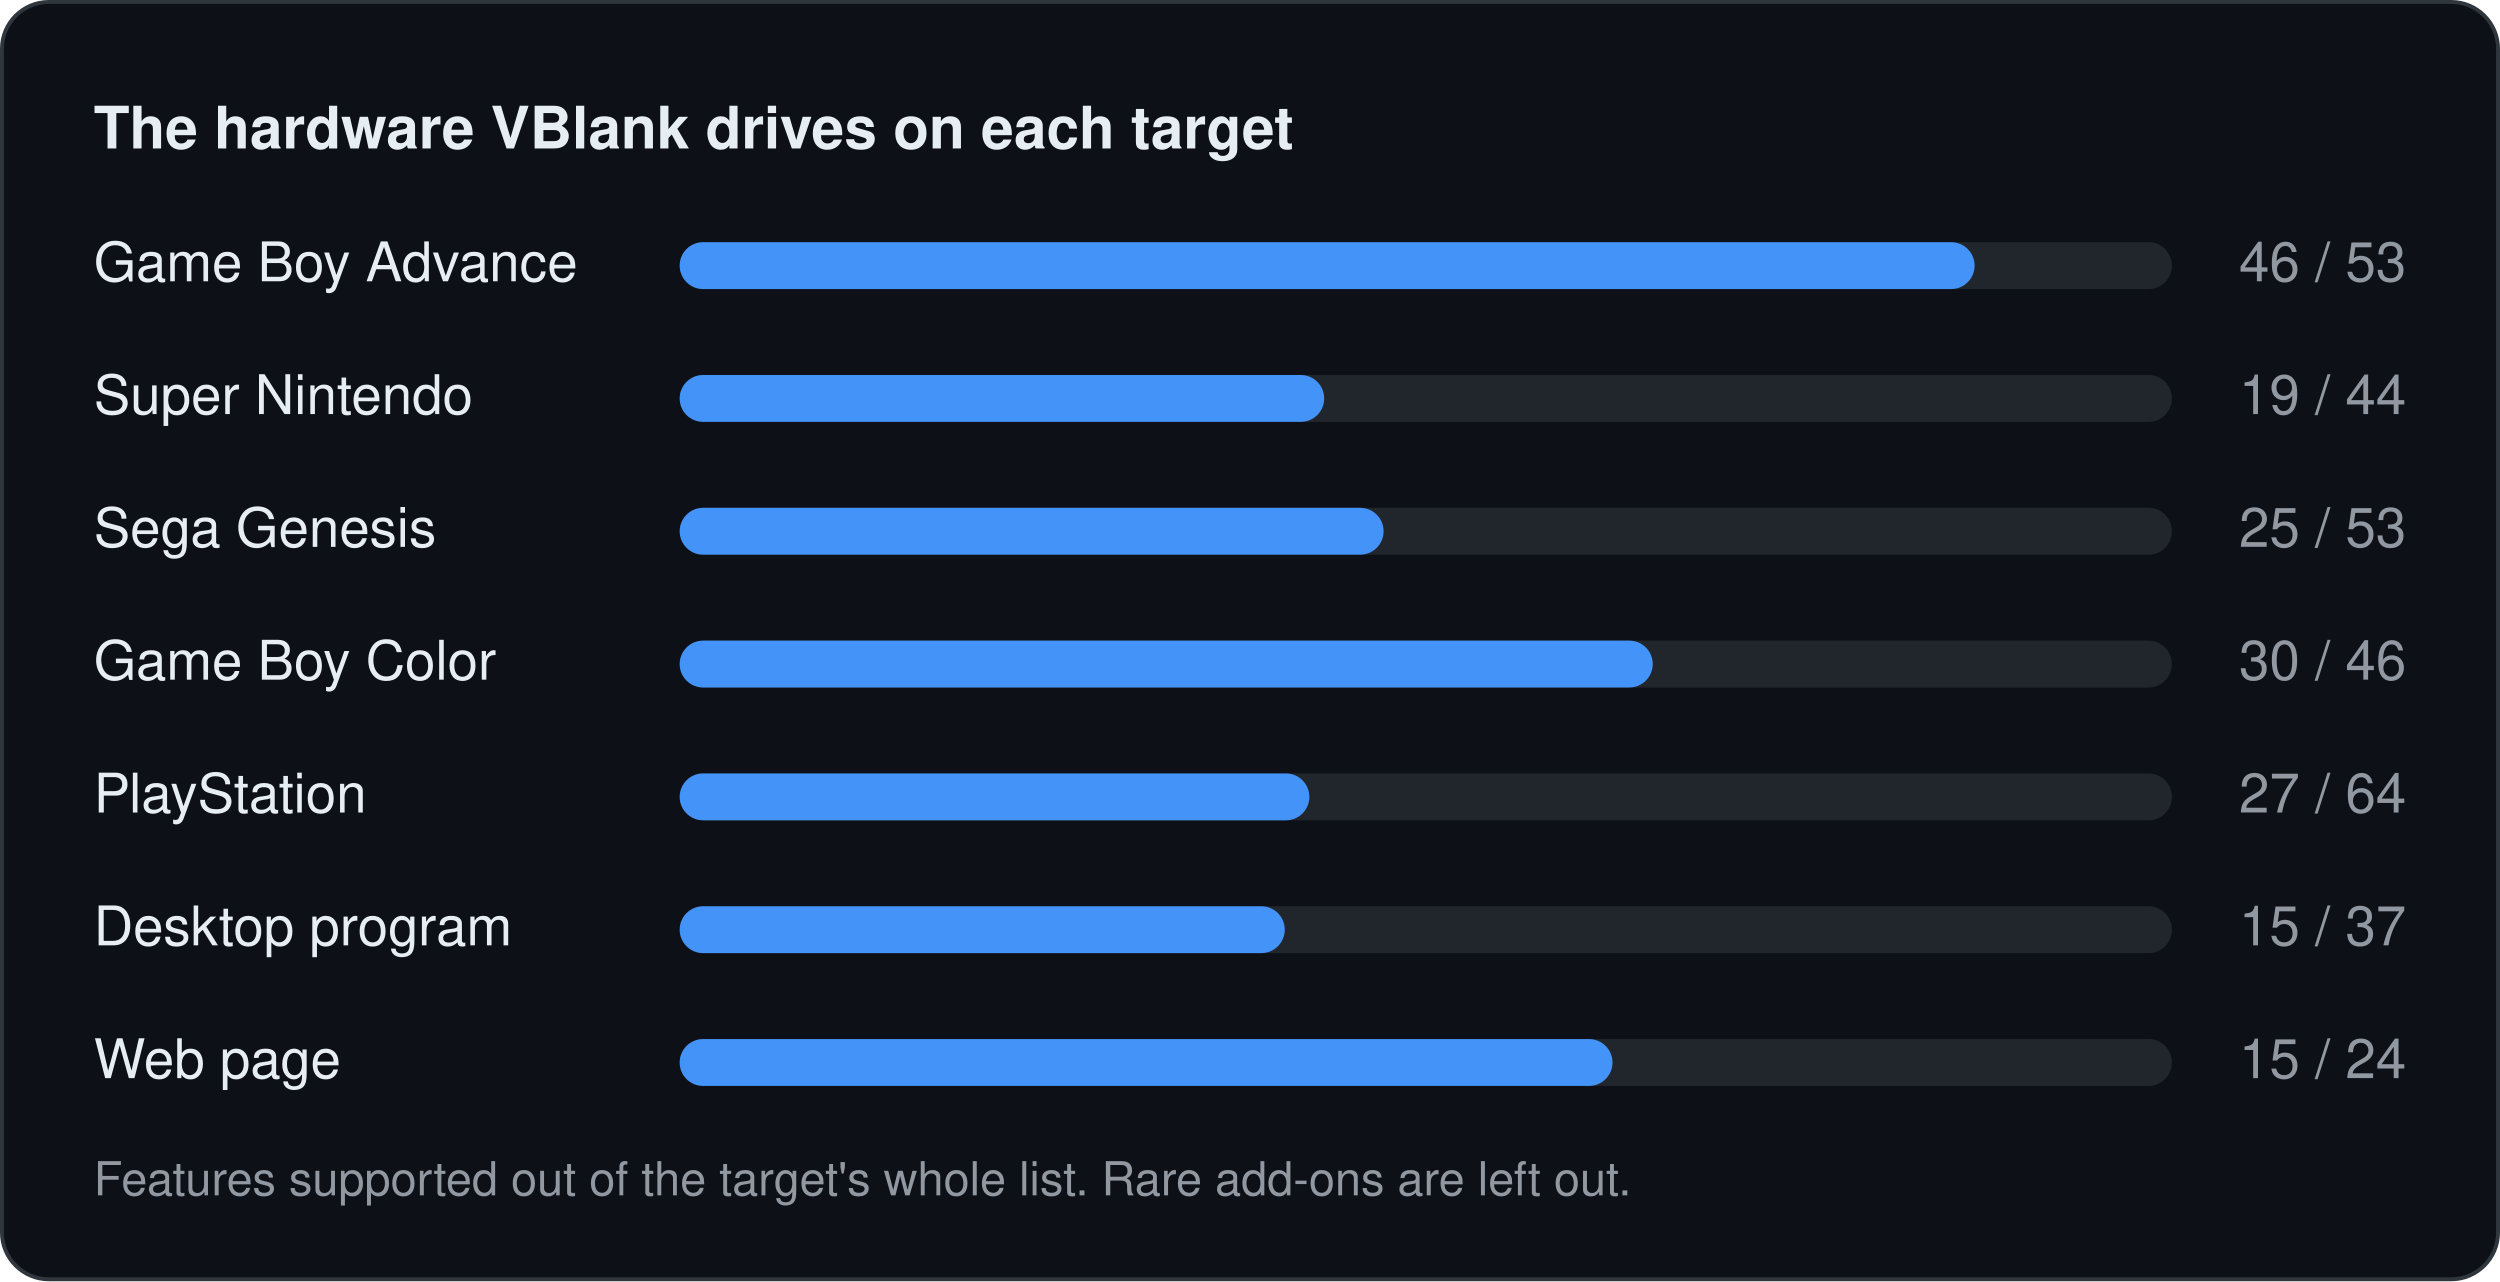
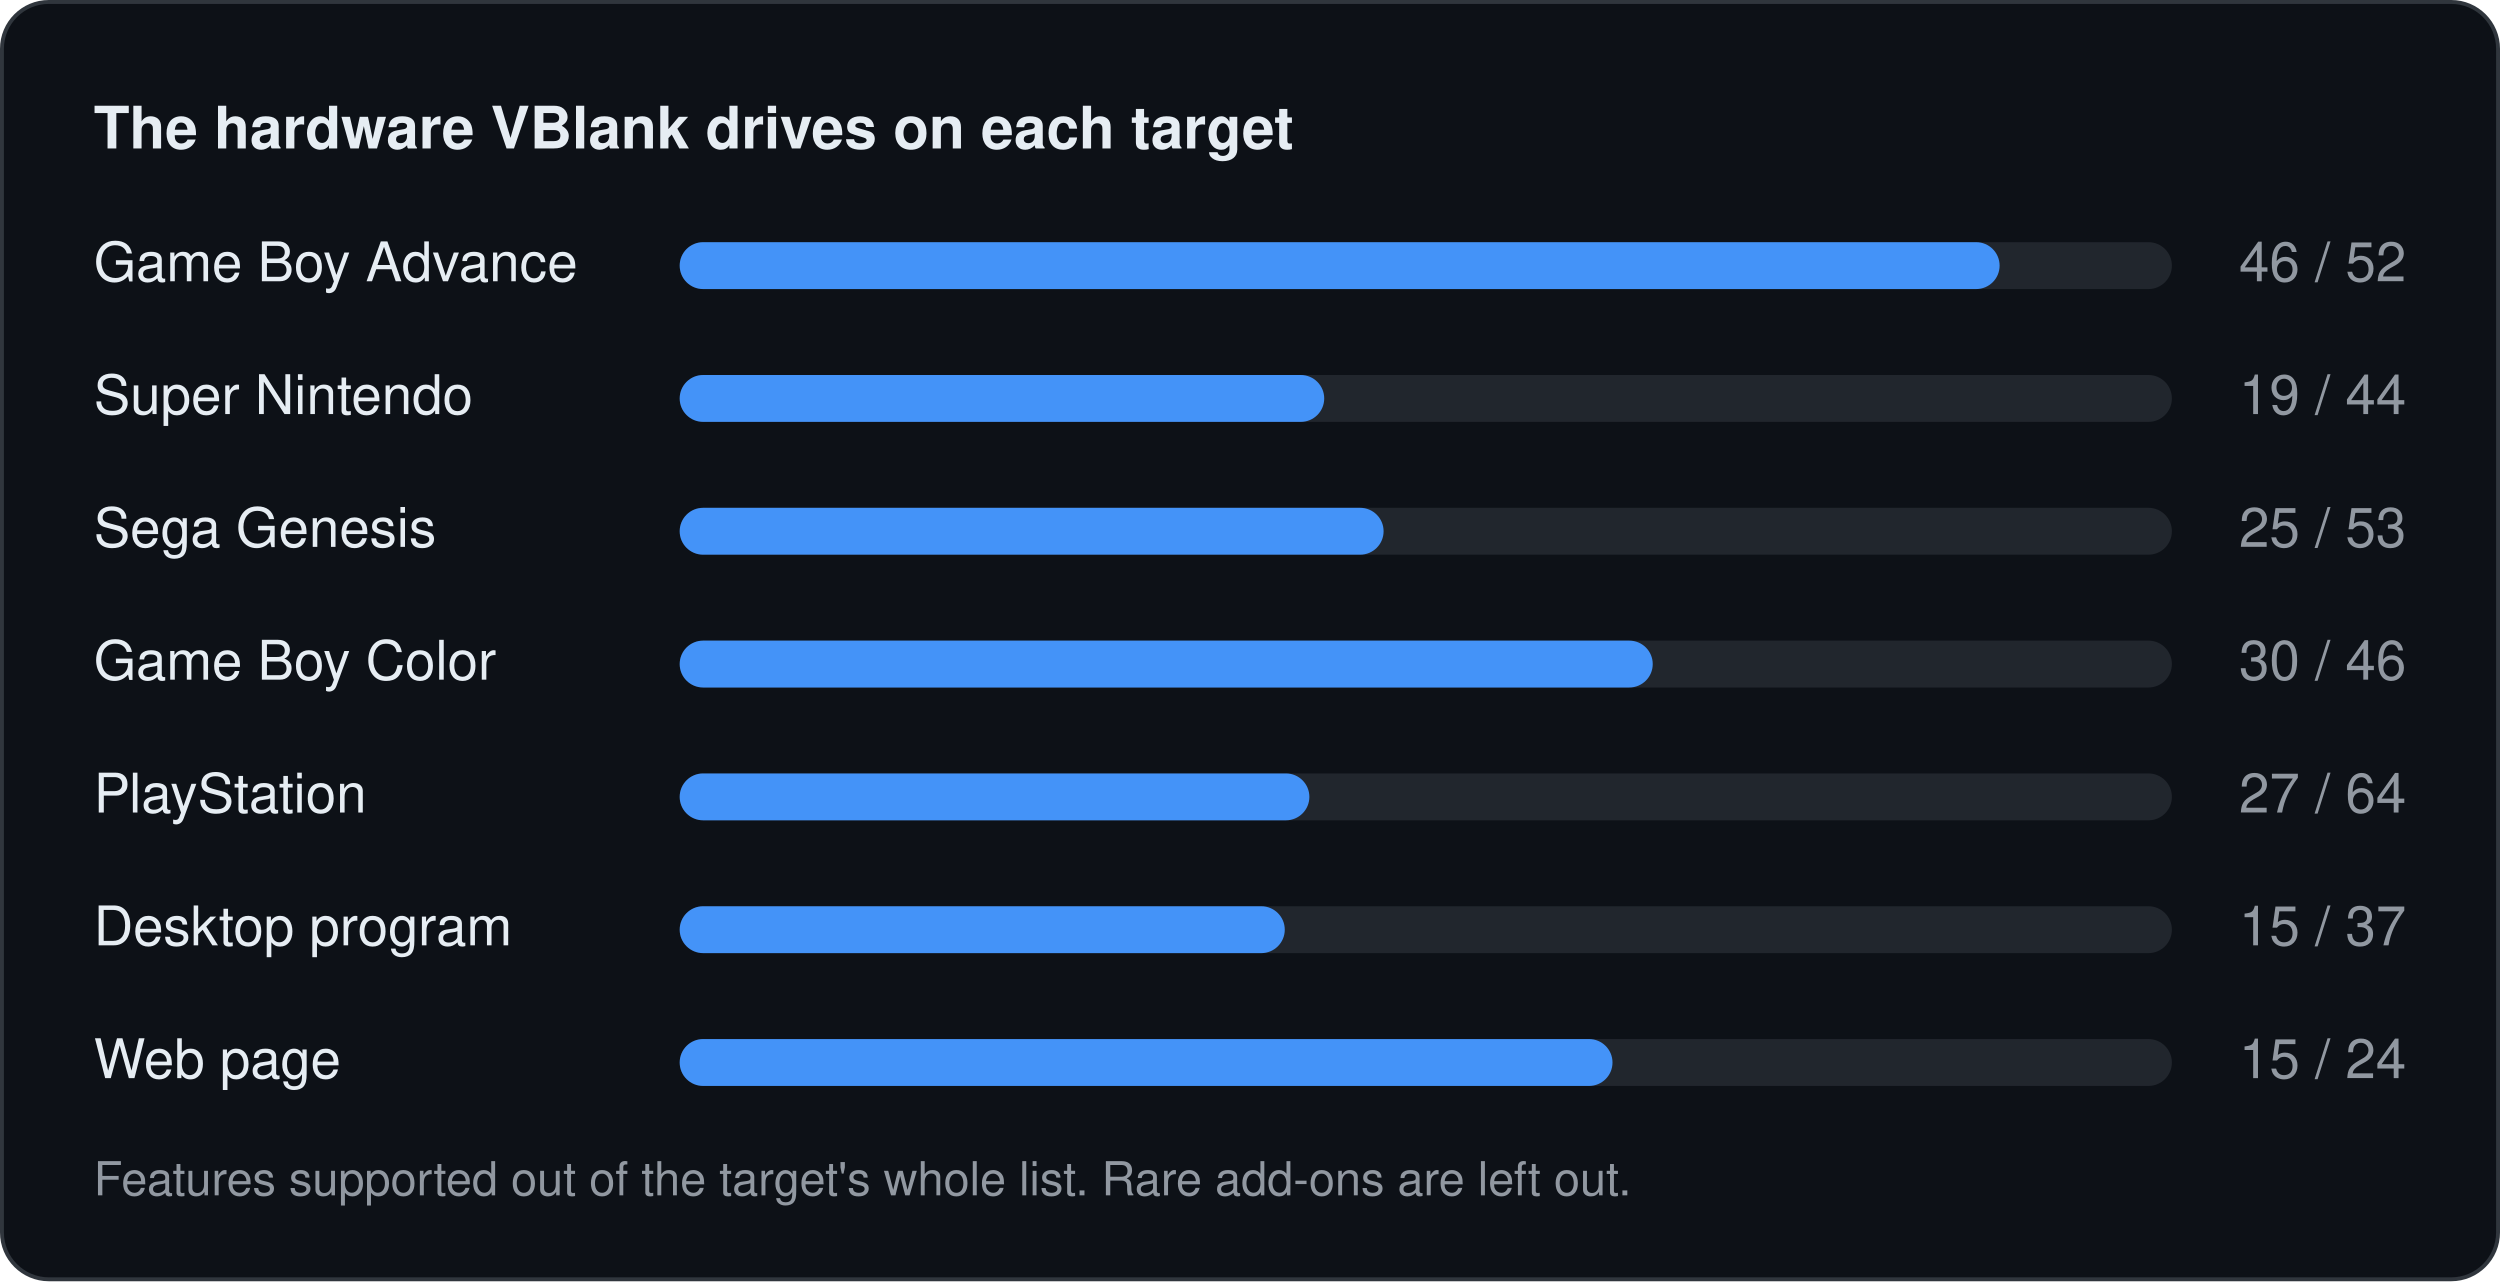
<svg xmlns="http://www.w3.org/2000/svg" width="640" height="328" viewBox="0 0 640 328" font-family="-apple-system, BlinkMacSystemFont, 'Segoe UI', Helvetica, Arial, sans-serif">
  <rect x="0.5" y="0.5" width="639" height="327" rx="12" fill="#0d1117" stroke="#30363d" />
  <text x="24" y="38" fill="#e6edf3" font-size="15" font-weight="600">The hardware VBlank drives on each target</text>
  <text x="24" y="72" fill="#e6edf3" font-size="14">Game Boy Advance</text>
  <rect x="174" y="62" width="382" height="12" rx="6" fill="#21262d" />
-   <rect x="174" y="62" width="331.5" height="12" rx="6" fill="#4493f8" />
-   <text x="616" y="72" fill="#9198a1" font-size="14" text-anchor="end">46 / 53</text>
+   <rect x="174" y="62" width="337.9" height="12" rx="6" fill="#4493f8" />
+   <text x="616" y="72" fill="#9198a1" font-size="14" text-anchor="end">46 / 52</text>
  <text x="24" y="106" fill="#e6edf3" font-size="14">Super Nintendo</text>
  <rect x="174" y="96" width="382" height="12" rx="6" fill="#21262d" />
  <rect x="174" y="96" width="165.0" height="12" rx="6" fill="#4493f8" />
  <text x="616" y="106" fill="#9198a1" font-size="14" text-anchor="end">19 / 44</text>
  <text x="24" y="140" fill="#e6edf3" font-size="14">Sega Genesis</text>
  <rect x="174" y="130" width="382" height="12" rx="6" fill="#21262d" />
  <rect x="174" y="130" width="180.2" height="12" rx="6" fill="#4493f8" />
  <text x="616" y="140" fill="#9198a1" font-size="14" text-anchor="end">25 / 53</text>
  <text x="24" y="174" fill="#e6edf3" font-size="14">Game Boy Color</text>
  <rect x="174" y="164" width="382" height="12" rx="6" fill="#21262d" />
  <rect x="174" y="164" width="249.1" height="12" rx="6" fill="#4493f8" />
  <text x="616" y="174" fill="#9198a1" font-size="14" text-anchor="end">30 / 46</text>
  <text x="24" y="208" fill="#e6edf3" font-size="14">PlayStation</text>
  <rect x="174" y="198" width="382" height="12" rx="6" fill="#21262d" />
  <rect x="174" y="198" width="161.2" height="12" rx="6" fill="#4493f8" />
  <text x="616" y="208" fill="#9198a1" font-size="14" text-anchor="end">27 / 64</text>
  <text x="24" y="242" fill="#e6edf3" font-size="14">Desktop program</text>
  <rect x="174" y="232" width="382" height="12" rx="6" fill="#21262d" />
  <rect x="174" y="232" width="154.9" height="12" rx="6" fill="#4493f8" />
  <text x="616" y="242" fill="#9198a1" font-size="14" text-anchor="end">15 / 37</text>
  <text x="24" y="276" fill="#e6edf3" font-size="14">Web page</text>
  <rect x="174" y="266" width="382" height="12" rx="6" fill="#21262d" />
  <rect x="174" y="266" width="238.8" height="12" rx="6" fill="#4493f8" />
  <text x="616" y="276" fill="#9198a1" font-size="14" text-anchor="end">15 / 24</text>
  <text x="24" y="306" fill="#9198a1" font-size="12">Features supported out of the target's whole list. Rare add-ons are left out.</text>
</svg>
